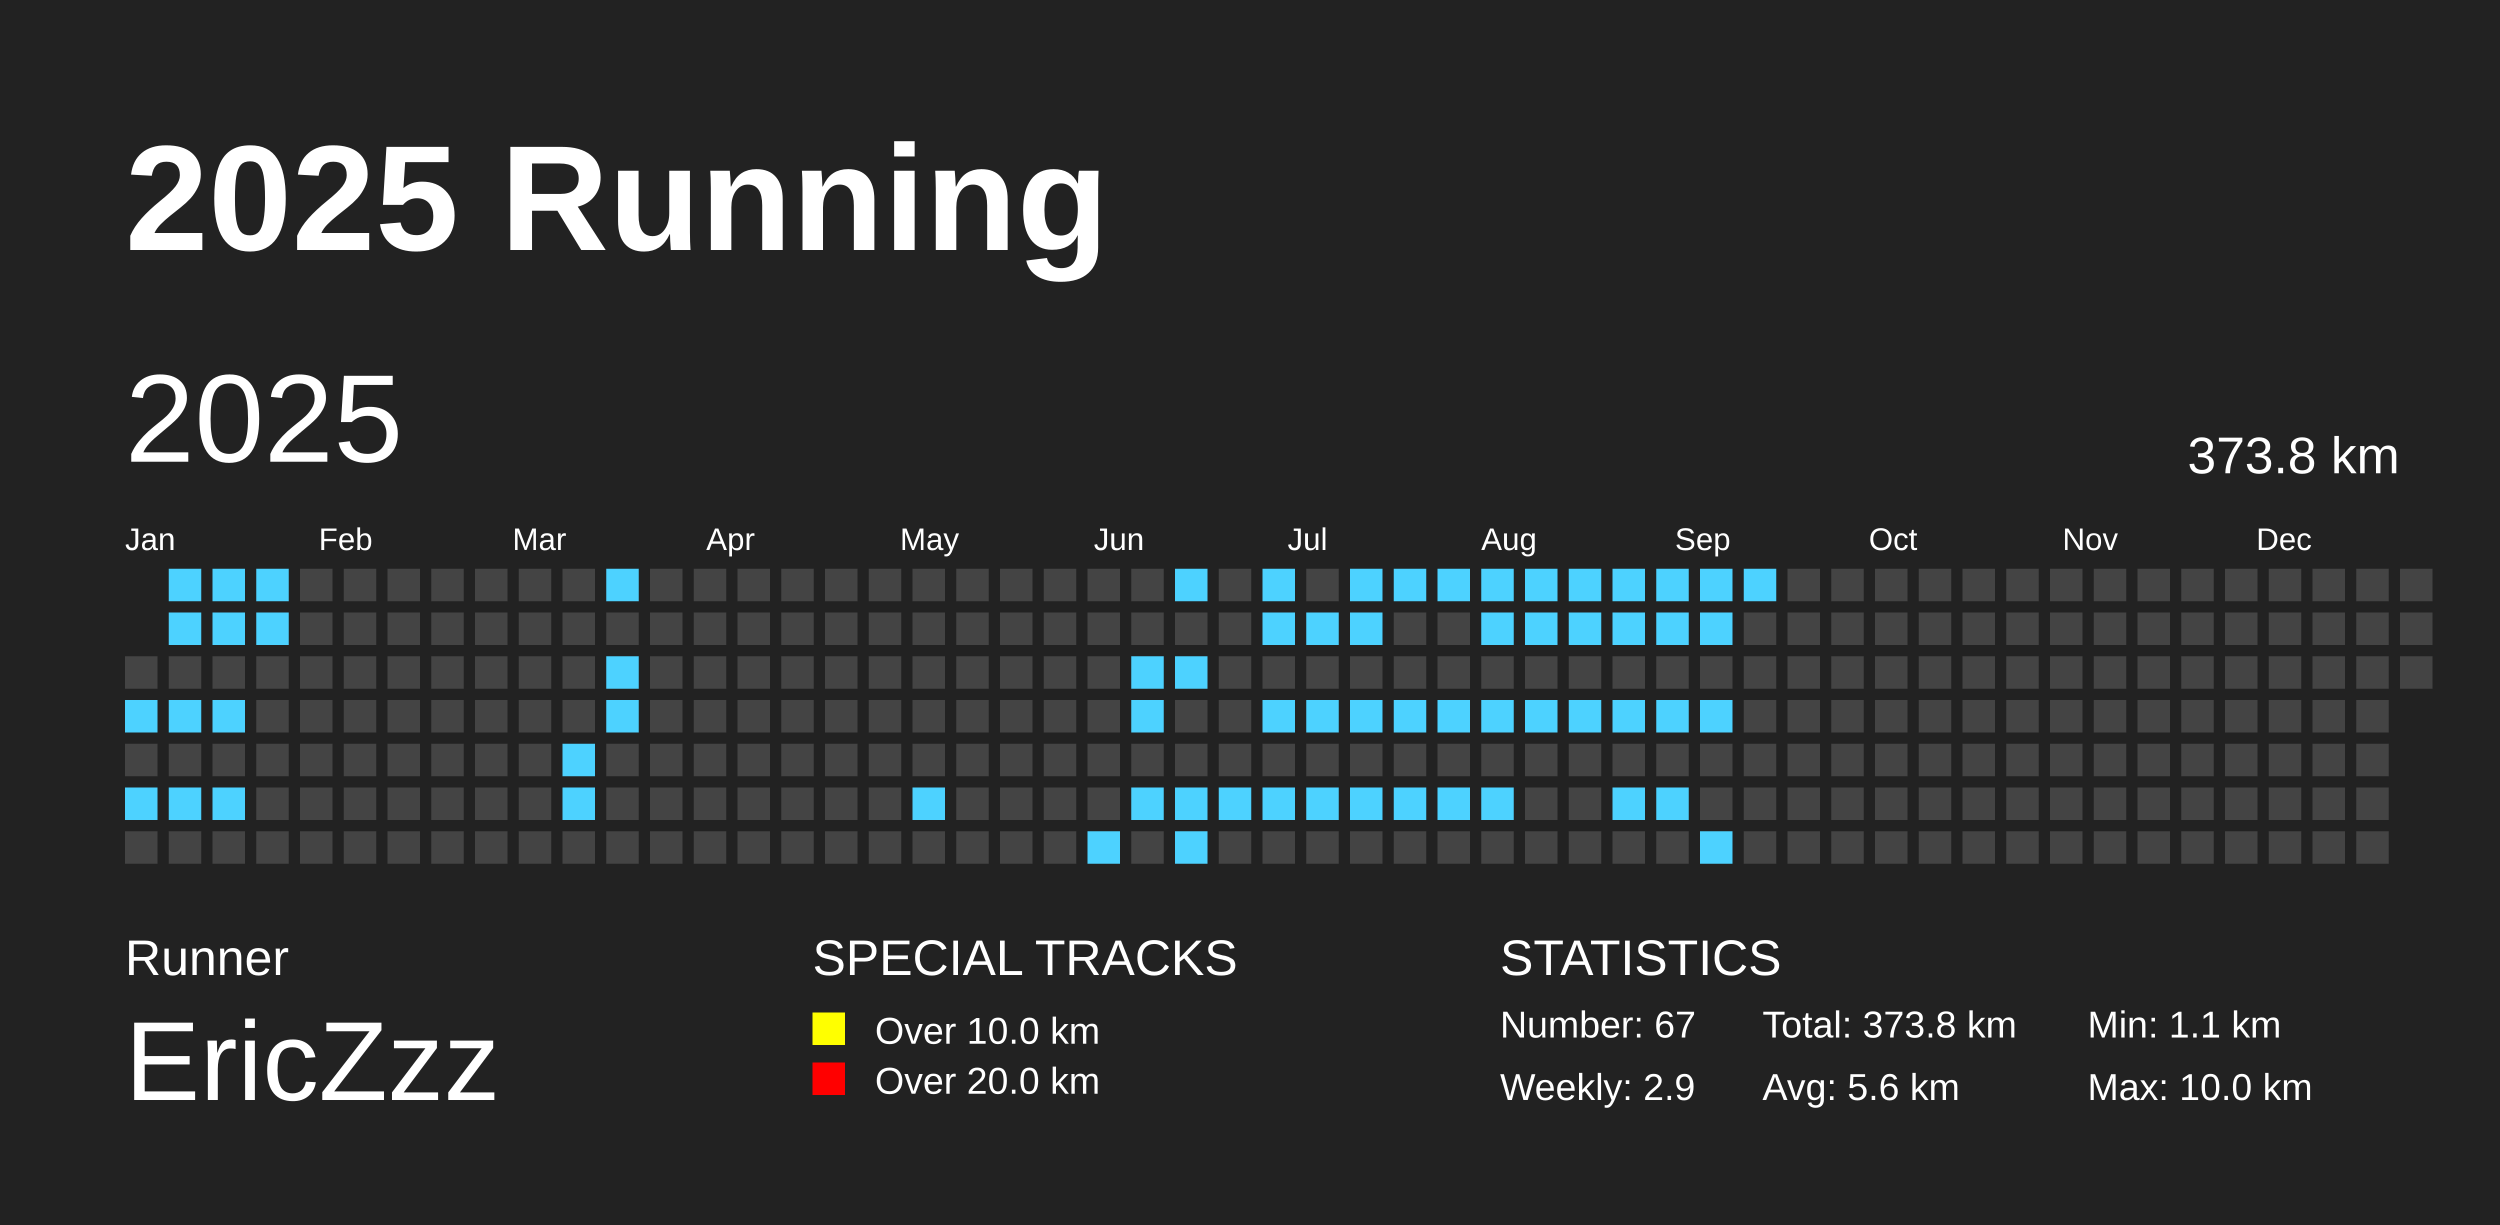
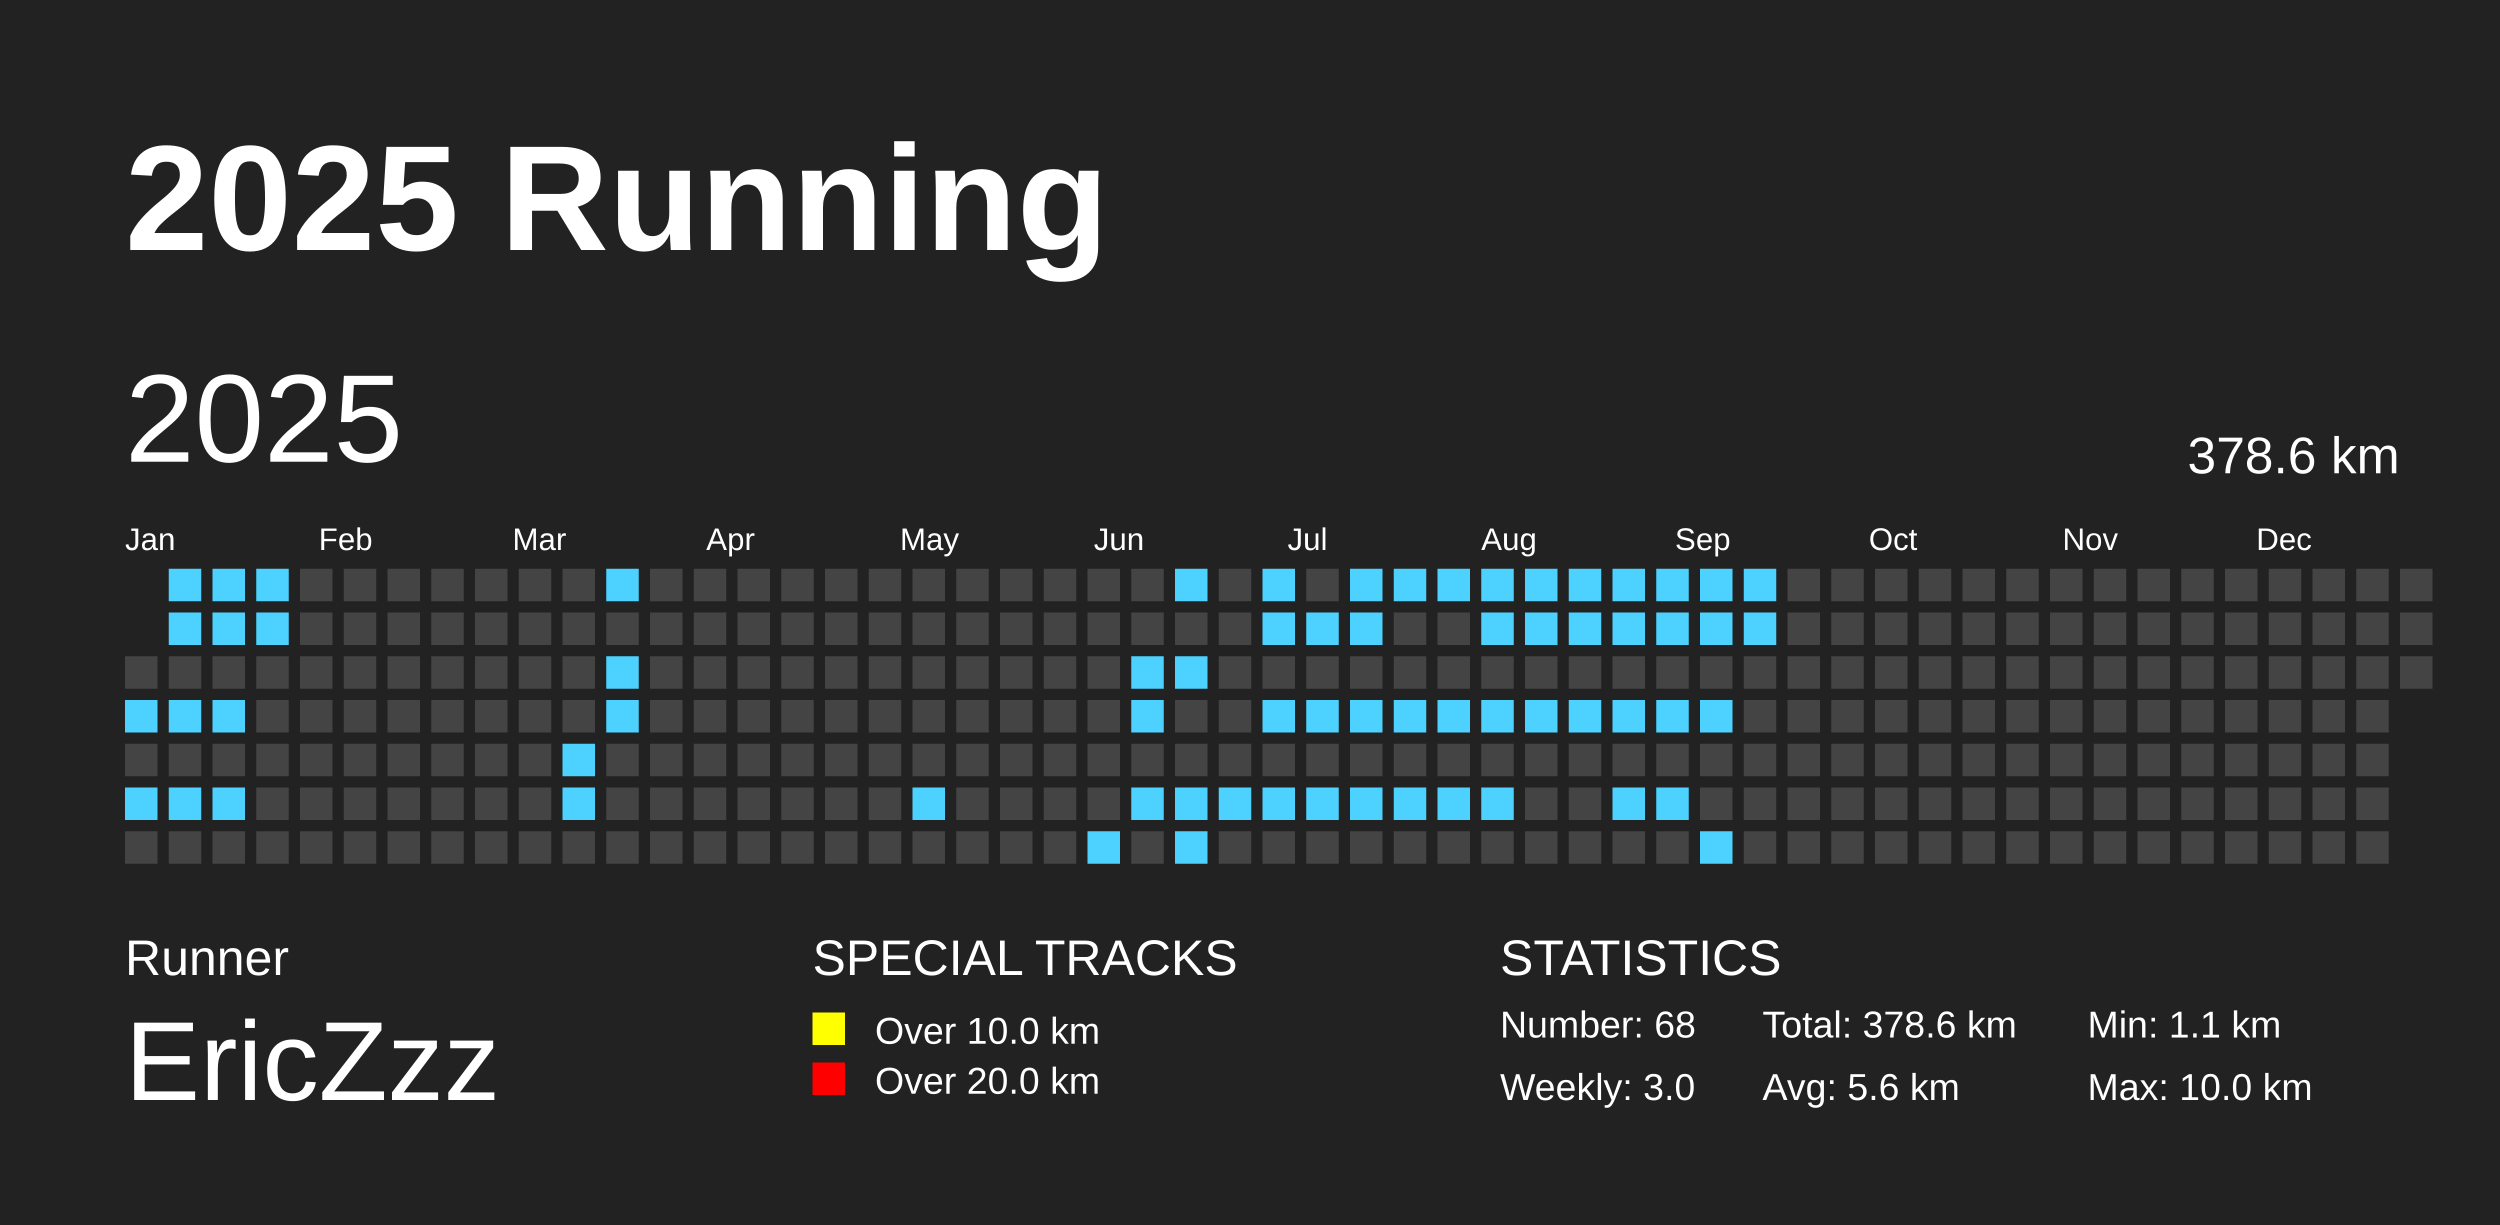
<svg xmlns="http://www.w3.org/2000/svg" baseProfile="full" height="98mm" version="1.1" viewBox="0,0,200,98" width="200mm">
  <defs />
  <rect fill="#222222" height="98" width="200" x="0" y="0" />
  <text fill="#FFFFFF" style="font-size:12px; font-family:Arial; font-weight:bold;" x="10" y="20">2025 Running</text>
  <text fill="#FFFFFF" style="font-size:4px; font-family:Arial" x="10" y="78">Runner</text>
  <text fill="#FFFFFF" style="font-size:9px; font-family:Arial" x="10" y="88">EricZzz</text>
  <text fill="#FFFFFF" style="font-size:4px; font-family:Arial" x="65" y="78">SPECIAL TRACKS</text>
  <rect fill="yellow" height="2.6" width="2.6" x="65" y="81" />
  <text fill="#FFFFFF" style="font-size:3px; font-family:Arial" x="70" y="83.5">Over 10.0 km</text>
  <rect fill="red" height="2.6" width="2.6" x="65" y="85" />
  <text fill="#FFFFFF" style="font-size:3px; font-family:Arial" x="70" y="87.5">Over 20.0 km</text>
  <text fill="#FFFFFF" style="font-size:4px; font-family:Arial" x="120" y="78">STATISTICS</text>
-   <text fill="#FFFFFF" style="font-size:3px; font-family:Arial" x="120" y="83">Number: 67</text>
-   <text fill="#FFFFFF" style="font-size:3px; font-family:Arial" x="120" y="88">Weekly: 2.9</text>
-   <text fill="#FFFFFF" style="font-size:3px; font-family:Arial" x="141" y="83">Total: 373.8 km</text>
+   <text fill="#FFFFFF" style="font-size:3px; font-family:Arial" x="120" y="83">Number: 68</text>
+   <text fill="#FFFFFF" style="font-size:3px; font-family:Arial" x="120" y="88">Weekly: 3.0</text>
+   <text fill="#FFFFFF" style="font-size:3px; font-family:Arial" x="141" y="83">Total: 378.6 km</text>
  <text fill="#FFFFFF" style="font-size:3px; font-family:Arial" x="141" y="88">Avg: 5.6 km</text>
  <text fill="#FFFFFF" style="font-size:3px; font-family:Arial" x="167" y="83">Min: 1.1 km</text>
  <text fill="#FFFFFF" style="font-size:3px; font-family:Arial" x="167" y="88">Max: 10.0 km</text>
  <text dominant-baseline="hanging" fill="#FFFFFF" style="font-size:10.0px; font-family:Arial;" x="10" y="30">2025</text>
-   <text dominant-baseline="hanging" fill="#FFFFFF" style="font-size:4.125px; font-family:Arial;" x="175" y="35">373.8 km</text>
+   <text dominant-baseline="hanging" fill="#FFFFFF" style="font-size:4.125px; font-family:Arial;" x="175" y="35">378.6 km</text>
  <text fill="#FFFFFF" style="font-size:2.5px; font-family:Arial" x="10.0" y="44">Jan</text>
  <text fill="#FFFFFF" style="font-size:2.5px; font-family:Arial" x="25.5" y="44">Feb</text>
  <text fill="#FFFFFF" style="font-size:2.5px; font-family:Arial" x="41.0" y="44">Mar</text>
  <text fill="#FFFFFF" style="font-size:2.5px; font-family:Arial" x="56.5" y="44">Apr</text>
  <text fill="#FFFFFF" style="font-size:2.5px; font-family:Arial" x="72.0" y="44">May</text>
  <text fill="#FFFFFF" style="font-size:2.5px; font-family:Arial" x="87.5" y="44">Jun</text>
  <text fill="#FFFFFF" style="font-size:2.5px; font-family:Arial" x="103.0" y="44">Jul</text>
  <text fill="#FFFFFF" style="font-size:2.5px; font-family:Arial" x="118.5" y="44">Aug</text>
  <text fill="#FFFFFF" style="font-size:2.5px; font-family:Arial" x="134.0" y="44">Sep</text>
  <text fill="#FFFFFF" style="font-size:2.5px; font-family:Arial" x="149.5" y="44">Oct</text>
  <text fill="#FFFFFF" style="font-size:2.5px; font-family:Arial" x="165.0" y="44">Nov</text>
  <text fill="#FFFFFF" style="font-size:2.5px; font-family:Arial" x="180.5" y="44">Dec</text>
  <rect fill="#444444" height="2.6" width="2.6" x="10.0" y="52.5" />
  <rect fill="#4DD2FF" height="2.6" width="2.6" x="10.0" y="56.0" />
  <rect fill="#444444" height="2.6" width="2.6" x="10.0" y="59.5" />
  <rect fill="#4DD2FF" height="2.6" width="2.6" x="10.0" y="63.0" />
  <rect fill="#444444" height="2.6" width="2.6" x="10.0" y="66.5" />
  <rect fill="#4DD2FF" height="2.6" width="2.6" x="13.5" y="45.5" />
  <rect fill="#4DD2FF" height="2.6" width="2.6" x="13.5" y="49.0" />
  <rect fill="#444444" height="2.6" width="2.6" x="13.5" y="52.5" />
  <rect fill="#4DD2FF" height="2.6" width="2.6" x="13.5" y="56.0" />
  <rect fill="#444444" height="2.6" width="2.6" x="13.5" y="59.5" />
  <rect fill="#4DD2FF" height="2.6" width="2.6" x="13.5" y="63.0" />
  <rect fill="#444444" height="2.6" width="2.6" x="13.5" y="66.5" />
  <rect fill="#4DD2FF" height="2.6" width="2.6" x="17.0" y="45.5" />
  <rect fill="#4DD2FF" height="2.6" width="2.6" x="17.0" y="49.0" />
  <rect fill="#444444" height="2.6" width="2.6" x="17.0" y="52.5" />
  <rect fill="#4DD2FF" height="2.6" width="2.6" x="17.0" y="56.0" />
  <rect fill="#444444" height="2.6" width="2.6" x="17.0" y="59.5" />
  <rect fill="#4DD2FF" height="2.6" width="2.6" x="17.0" y="63.0" />
  <rect fill="#444444" height="2.6" width="2.6" x="17.0" y="66.5" />
  <rect fill="#4DD2FF" height="2.6" width="2.6" x="20.5" y="45.5" />
  <rect fill="#4DD2FF" height="2.6" width="2.6" x="20.5" y="49.0" />
  <rect fill="#444444" height="2.6" width="2.6" x="20.5" y="52.5" />
  <rect fill="#444444" height="2.6" width="2.6" x="20.5" y="56.0" />
  <rect fill="#444444" height="2.6" width="2.6" x="20.5" y="59.5" />
  <rect fill="#444444" height="2.6" width="2.6" x="20.5" y="63.0" />
  <rect fill="#444444" height="2.6" width="2.6" x="20.5" y="66.5" />
  <rect fill="#444444" height="2.6" width="2.6" x="24.0" y="45.5" />
  <rect fill="#444444" height="2.6" width="2.6" x="24.0" y="49.0" />
  <rect fill="#444444" height="2.6" width="2.6" x="24.0" y="52.5" />
  <rect fill="#444444" height="2.6" width="2.6" x="24.0" y="56.0" />
  <rect fill="#444444" height="2.6" width="2.6" x="24.0" y="59.5" />
  <rect fill="#444444" height="2.6" width="2.6" x="24.0" y="63.0" />
  <rect fill="#444444" height="2.6" width="2.6" x="24.0" y="66.5" />
  <rect fill="#444444" height="2.6" width="2.6" x="27.5" y="45.5" />
  <rect fill="#444444" height="2.6" width="2.6" x="27.5" y="49.0" />
  <rect fill="#444444" height="2.6" width="2.6" x="27.5" y="52.5" />
  <rect fill="#444444" height="2.6" width="2.6" x="27.5" y="56.0" />
  <rect fill="#444444" height="2.6" width="2.6" x="27.5" y="59.5" />
  <rect fill="#444444" height="2.6" width="2.6" x="27.5" y="63.0" />
  <rect fill="#444444" height="2.6" width="2.6" x="27.5" y="66.5" />
  <rect fill="#444444" height="2.6" width="2.6" x="31.0" y="45.5" />
  <rect fill="#444444" height="2.6" width="2.6" x="31.0" y="49.0" />
  <rect fill="#444444" height="2.6" width="2.6" x="31.0" y="52.5" />
  <rect fill="#444444" height="2.6" width="2.6" x="31.0" y="56.0" />
  <rect fill="#444444" height="2.6" width="2.6" x="31.0" y="59.5" />
  <rect fill="#444444" height="2.6" width="2.6" x="31.0" y="63.0" />
  <rect fill="#444444" height="2.6" width="2.6" x="31.0" y="66.5" />
  <rect fill="#444444" height="2.6" width="2.6" x="34.5" y="45.5" />
  <rect fill="#444444" height="2.6" width="2.6" x="34.5" y="49.0" />
  <rect fill="#444444" height="2.6" width="2.6" x="34.5" y="52.5" />
  <rect fill="#444444" height="2.6" width="2.6" x="34.5" y="56.0" />
  <rect fill="#444444" height="2.6" width="2.6" x="34.5" y="59.5" />
  <rect fill="#444444" height="2.6" width="2.6" x="34.5" y="63.0" />
  <rect fill="#444444" height="2.6" width="2.6" x="34.5" y="66.5" />
  <rect fill="#444444" height="2.6" width="2.6" x="38.0" y="45.5" />
  <rect fill="#444444" height="2.6" width="2.6" x="38.0" y="49.0" />
  <rect fill="#444444" height="2.6" width="2.6" x="38.0" y="52.5" />
  <rect fill="#444444" height="2.6" width="2.6" x="38.0" y="56.0" />
  <rect fill="#444444" height="2.6" width="2.6" x="38.0" y="59.5" />
  <rect fill="#444444" height="2.6" width="2.6" x="38.0" y="63.0" />
  <rect fill="#444444" height="2.6" width="2.6" x="38.0" y="66.5" />
  <rect fill="#444444" height="2.6" width="2.6" x="41.5" y="45.5" />
  <rect fill="#444444" height="2.6" width="2.6" x="41.5" y="49.0" />
  <rect fill="#444444" height="2.6" width="2.6" x="41.5" y="52.5" />
  <rect fill="#444444" height="2.6" width="2.6" x="41.5" y="56.0" />
  <rect fill="#444444" height="2.6" width="2.6" x="41.5" y="59.5" />
  <rect fill="#444444" height="2.6" width="2.6" x="41.5" y="63.0" />
  <rect fill="#444444" height="2.6" width="2.6" x="41.5" y="66.5" />
  <rect fill="#444444" height="2.6" width="2.6" x="45.0" y="45.5" />
  <rect fill="#444444" height="2.6" width="2.6" x="45.0" y="49.0" />
  <rect fill="#444444" height="2.6" width="2.6" x="45.0" y="52.5" />
  <rect fill="#444444" height="2.6" width="2.6" x="45.0" y="56.0" />
  <rect fill="#4DD2FF" height="2.6" width="2.6" x="45.0" y="59.5" />
  <rect fill="#4DD2FF" height="2.6" width="2.6" x="45.0" y="63.0" />
  <rect fill="#444444" height="2.6" width="2.6" x="45.0" y="66.5" />
  <rect fill="#4DD2FF" height="2.6" width="2.6" x="48.5" y="45.5" />
  <rect fill="#444444" height="2.6" width="2.6" x="48.5" y="49.0" />
  <rect fill="#4DD2FF" height="2.6" width="2.6" x="48.5" y="52.5" />
  <rect fill="#4DD2FF" height="2.6" width="2.6" x="48.5" y="56.0" />
  <rect fill="#444444" height="2.6" width="2.6" x="48.5" y="59.5" />
  <rect fill="#444444" height="2.6" width="2.6" x="48.5" y="63.0" />
  <rect fill="#444444" height="2.6" width="2.6" x="48.5" y="66.5" />
  <rect fill="#444444" height="2.6" width="2.6" x="52.0" y="45.5" />
  <rect fill="#444444" height="2.6" width="2.6" x="52.0" y="49.0" />
  <rect fill="#444444" height="2.6" width="2.6" x="52.0" y="52.5" />
  <rect fill="#444444" height="2.6" width="2.6" x="52.0" y="56.0" />
  <rect fill="#444444" height="2.6" width="2.6" x="52.0" y="59.5" />
  <rect fill="#444444" height="2.6" width="2.6" x="52.0" y="63.0" />
  <rect fill="#444444" height="2.6" width="2.6" x="52.0" y="66.5" />
  <rect fill="#444444" height="2.6" width="2.6" x="55.5" y="45.5" />
  <rect fill="#444444" height="2.6" width="2.6" x="55.5" y="49.0" />
  <rect fill="#444444" height="2.6" width="2.6" x="55.5" y="52.5" />
  <rect fill="#444444" height="2.6" width="2.6" x="55.5" y="56.0" />
  <rect fill="#444444" height="2.6" width="2.6" x="55.5" y="59.5" />
  <rect fill="#444444" height="2.6" width="2.6" x="55.5" y="63.0" />
  <rect fill="#444444" height="2.6" width="2.6" x="55.5" y="66.5" />
  <rect fill="#444444" height="2.6" width="2.6" x="59.0" y="45.5" />
  <rect fill="#444444" height="2.6" width="2.6" x="59.0" y="49.0" />
  <rect fill="#444444" height="2.6" width="2.6" x="59.0" y="52.5" />
  <rect fill="#444444" height="2.6" width="2.6" x="59.0" y="56.0" />
  <rect fill="#444444" height="2.6" width="2.6" x="59.0" y="59.5" />
  <rect fill="#444444" height="2.6" width="2.6" x="59.0" y="63.0" />
  <rect fill="#444444" height="2.6" width="2.6" x="59.0" y="66.5" />
  <rect fill="#444444" height="2.6" width="2.6" x="62.5" y="45.5" />
  <rect fill="#444444" height="2.6" width="2.6" x="62.5" y="49.0" />
  <rect fill="#444444" height="2.6" width="2.6" x="62.5" y="52.5" />
  <rect fill="#444444" height="2.6" width="2.6" x="62.5" y="56.0" />
  <rect fill="#444444" height="2.6" width="2.6" x="62.5" y="59.5" />
  <rect fill="#444444" height="2.6" width="2.6" x="62.5" y="63.0" />
  <rect fill="#444444" height="2.6" width="2.6" x="62.5" y="66.5" />
  <rect fill="#444444" height="2.6" width="2.6" x="66.0" y="45.5" />
  <rect fill="#444444" height="2.6" width="2.6" x="66.0" y="49.0" />
  <rect fill="#444444" height="2.6" width="2.6" x="66.0" y="52.5" />
  <rect fill="#444444" height="2.6" width="2.6" x="66.0" y="56.0" />
  <rect fill="#444444" height="2.6" width="2.6" x="66.0" y="59.5" />
  <rect fill="#444444" height="2.6" width="2.6" x="66.0" y="63.0" />
  <rect fill="#444444" height="2.6" width="2.6" x="66.0" y="66.5" />
  <rect fill="#444444" height="2.6" width="2.6" x="69.5" y="45.5" />
  <rect fill="#444444" height="2.6" width="2.6" x="69.5" y="49.0" />
  <rect fill="#444444" height="2.6" width="2.6" x="69.5" y="52.5" />
  <rect fill="#444444" height="2.6" width="2.6" x="69.5" y="56.0" />
  <rect fill="#444444" height="2.6" width="2.6" x="69.5" y="59.5" />
  <rect fill="#444444" height="2.6" width="2.6" x="69.5" y="63.0" />
  <rect fill="#444444" height="2.6" width="2.6" x="69.5" y="66.5" />
  <rect fill="#444444" height="2.6" width="2.6" x="73.0" y="45.5" />
  <rect fill="#444444" height="2.6" width="2.6" x="73.0" y="49.0" />
  <rect fill="#444444" height="2.6" width="2.6" x="73.0" y="52.5" />
  <rect fill="#444444" height="2.6" width="2.6" x="73.0" y="56.0" />
  <rect fill="#444444" height="2.6" width="2.6" x="73.0" y="59.5" />
  <rect fill="#4DD2FF" height="2.6" width="2.6" x="73.0" y="63.0" />
  <rect fill="#444444" height="2.6" width="2.6" x="73.0" y="66.5" />
  <rect fill="#444444" height="2.6" width="2.6" x="76.5" y="45.5" />
  <rect fill="#444444" height="2.6" width="2.6" x="76.5" y="49.0" />
  <rect fill="#444444" height="2.6" width="2.6" x="76.5" y="52.5" />
  <rect fill="#444444" height="2.6" width="2.6" x="76.5" y="56.0" />
  <rect fill="#444444" height="2.6" width="2.6" x="76.5" y="59.5" />
  <rect fill="#444444" height="2.6" width="2.6" x="76.5" y="63.0" />
  <rect fill="#444444" height="2.6" width="2.6" x="76.5" y="66.5" />
  <rect fill="#444444" height="2.6" width="2.6" x="80.0" y="45.5" />
  <rect fill="#444444" height="2.6" width="2.6" x="80.0" y="49.0" />
  <rect fill="#444444" height="2.6" width="2.6" x="80.0" y="52.5" />
  <rect fill="#444444" height="2.6" width="2.6" x="80.0" y="56.0" />
  <rect fill="#444444" height="2.6" width="2.6" x="80.0" y="59.5" />
  <rect fill="#444444" height="2.6" width="2.6" x="80.0" y="63.0" />
  <rect fill="#444444" height="2.6" width="2.6" x="80.0" y="66.5" />
  <rect fill="#444444" height="2.6" width="2.6" x="83.5" y="45.5" />
  <rect fill="#444444" height="2.6" width="2.6" x="83.5" y="49.0" />
  <rect fill="#444444" height="2.6" width="2.6" x="83.5" y="52.5" />
  <rect fill="#444444" height="2.6" width="2.6" x="83.5" y="56.0" />
  <rect fill="#444444" height="2.6" width="2.6" x="83.5" y="59.5" />
  <rect fill="#444444" height="2.6" width="2.6" x="83.5" y="63.0" />
  <rect fill="#444444" height="2.6" width="2.6" x="83.5" y="66.5" />
  <rect fill="#444444" height="2.6" width="2.6" x="87.0" y="45.5" />
  <rect fill="#444444" height="2.6" width="2.6" x="87.0" y="49.0" />
  <rect fill="#444444" height="2.6" width="2.6" x="87.0" y="52.5" />
  <rect fill="#444444" height="2.6" width="2.6" x="87.0" y="56.0" />
  <rect fill="#444444" height="2.6" width="2.6" x="87.0" y="59.5" />
  <rect fill="#444444" height="2.6" width="2.6" x="87.0" y="63.0" />
  <rect fill="#4DD2FF" height="2.6" width="2.6" x="87.0" y="66.5" />
  <rect fill="#444444" height="2.6" width="2.6" x="90.5" y="45.5" />
  <rect fill="#444444" height="2.6" width="2.6" x="90.5" y="49.0" />
  <rect fill="#4DD2FF" height="2.6" width="2.6" x="90.5" y="52.5" />
  <rect fill="#4DD2FF" height="2.6" width="2.6" x="90.5" y="56.0" />
  <rect fill="#444444" height="2.6" width="2.6" x="90.5" y="59.5" />
  <rect fill="#4DD2FF" height="2.6" width="2.6" x="90.5" y="63.0" />
  <rect fill="#444444" height="2.6" width="2.6" x="90.5" y="66.5" />
  <rect fill="#4DD2FF" height="2.6" width="2.6" x="94.0" y="45.5" />
  <rect fill="#444444" height="2.6" width="2.6" x="94.0" y="49.0" />
  <rect fill="#4DD2FF" height="2.6" width="2.6" x="94.0" y="52.5" />
  <rect fill="#444444" height="2.6" width="2.6" x="94.0" y="56.0" />
  <rect fill="#444444" height="2.6" width="2.6" x="94.0" y="59.5" />
  <rect fill="#4DD2FF" height="2.6" width="2.6" x="94.0" y="63.0" />
  <rect fill="#4DD2FF" height="2.6" width="2.6" x="94.0" y="66.5" />
  <rect fill="#444444" height="2.6" width="2.6" x="97.5" y="45.5" />
  <rect fill="#444444" height="2.6" width="2.6" x="97.5" y="49.0" />
  <rect fill="#444444" height="2.6" width="2.6" x="97.5" y="52.5" />
  <rect fill="#444444" height="2.6" width="2.6" x="97.5" y="56.0" />
  <rect fill="#444444" height="2.6" width="2.6" x="97.5" y="59.5" />
  <rect fill="#4DD2FF" height="2.6" width="2.6" x="97.5" y="63.0" />
  <rect fill="#444444" height="2.6" width="2.6" x="97.5" y="66.5" />
  <rect fill="#4DD2FF" height="2.6" width="2.6" x="101.0" y="45.5" />
  <rect fill="#4DD2FF" height="2.6" width="2.6" x="101.0" y="49.0" />
  <rect fill="#444444" height="2.6" width="2.6" x="101.0" y="52.5" />
  <rect fill="#4DD2FF" height="2.6" width="2.6" x="101.0" y="56.0" />
  <rect fill="#444444" height="2.6" width="2.6" x="101.0" y="59.5" />
  <rect fill="#4DD2FF" height="2.6" width="2.6" x="101.0" y="63.0" />
  <rect fill="#444444" height="2.6" width="2.6" x="101.0" y="66.5" />
  <rect fill="#444444" height="2.6" width="2.6" x="104.5" y="45.5" />
  <rect fill="#4DD2FF" height="2.6" width="2.6" x="104.5" y="49.0" />
  <rect fill="#444444" height="2.6" width="2.6" x="104.5" y="52.5" />
  <rect fill="#4DD2FF" height="2.6" width="2.6" x="104.5" y="56.0" />
  <rect fill="#444444" height="2.6" width="2.6" x="104.5" y="59.5" />
  <rect fill="#4DD2FF" height="2.6" width="2.6" x="104.5" y="63.0" />
  <rect fill="#444444" height="2.6" width="2.6" x="104.5" y="66.5" />
  <rect fill="#4DD2FF" height="2.6" width="2.6" x="108.0" y="45.5" />
  <rect fill="#4DD2FF" height="2.6" width="2.6" x="108.0" y="49.0" />
  <rect fill="#444444" height="2.6" width="2.6" x="108.0" y="52.5" />
  <rect fill="#4DD2FF" height="2.6" width="2.6" x="108.0" y="56.0" />
  <rect fill="#444444" height="2.6" width="2.6" x="108.0" y="59.5" />
  <rect fill="#4DD2FF" height="2.6" width="2.6" x="108.0" y="63.0" />
  <rect fill="#444444" height="2.6" width="2.6" x="108.0" y="66.5" />
  <rect fill="#4DD2FF" height="2.6" width="2.6" x="111.5" y="45.5" />
  <rect fill="#444444" height="2.6" width="2.6" x="111.5" y="49.0" />
  <rect fill="#444444" height="2.6" width="2.6" x="111.5" y="52.5" />
  <rect fill="#4DD2FF" height="2.6" width="2.6" x="111.5" y="56.0" />
  <rect fill="#444444" height="2.6" width="2.6" x="111.5" y="59.5" />
  <rect fill="#4DD2FF" height="2.6" width="2.6" x="111.5" y="63.0" />
  <rect fill="#444444" height="2.6" width="2.6" x="111.5" y="66.5" />
  <rect fill="#4DD2FF" height="2.6" width="2.6" x="115.0" y="45.5" />
  <rect fill="#444444" height="2.6" width="2.6" x="115.0" y="49.0" />
  <rect fill="#444444" height="2.6" width="2.6" x="115.0" y="52.5" />
  <rect fill="#4DD2FF" height="2.6" width="2.6" x="115.0" y="56.0" />
  <rect fill="#444444" height="2.6" width="2.6" x="115.0" y="59.5" />
  <rect fill="#4DD2FF" height="2.6" width="2.6" x="115.0" y="63.0" />
  <rect fill="#444444" height="2.6" width="2.6" x="115.0" y="66.5" />
  <rect fill="#4DD2FF" height="2.6" width="2.6" x="118.5" y="45.5" />
  <rect fill="#4DD2FF" height="2.6" width="2.6" x="118.5" y="49.0" />
  <rect fill="#444444" height="2.6" width="2.6" x="118.5" y="52.5" />
  <rect fill="#4DD2FF" height="2.6" width="2.6" x="118.5" y="56.0" />
  <rect fill="#444444" height="2.6" width="2.6" x="118.5" y="59.5" />
  <rect fill="#4DD2FF" height="2.6" width="2.6" x="118.5" y="63.0" />
  <rect fill="#444444" height="2.6" width="2.6" x="118.5" y="66.5" />
  <rect fill="#4DD2FF" height="2.6" width="2.6" x="122.0" y="45.5" />
  <rect fill="#4DD2FF" height="2.6" width="2.6" x="122.0" y="49.0" />
  <rect fill="#444444" height="2.6" width="2.6" x="122.0" y="52.5" />
  <rect fill="#4DD2FF" height="2.6" width="2.6" x="122.0" y="56.0" />
  <rect fill="#444444" height="2.6" width="2.6" x="122.0" y="59.5" />
  <rect fill="#444444" height="2.6" width="2.6" x="122.0" y="63.0" />
  <rect fill="#444444" height="2.6" width="2.6" x="122.0" y="66.5" />
  <rect fill="#4DD2FF" height="2.6" width="2.6" x="125.5" y="45.5" />
  <rect fill="#4DD2FF" height="2.6" width="2.6" x="125.5" y="49.0" />
  <rect fill="#444444" height="2.6" width="2.6" x="125.5" y="52.5" />
  <rect fill="#4DD2FF" height="2.6" width="2.6" x="125.5" y="56.0" />
  <rect fill="#444444" height="2.6" width="2.6" x="125.5" y="59.5" />
  <rect fill="#444444" height="2.6" width="2.6" x="125.5" y="63.0" />
  <rect fill="#444444" height="2.6" width="2.6" x="125.5" y="66.5" />
  <rect fill="#4DD2FF" height="2.6" width="2.6" x="129.0" y="45.5" />
  <rect fill="#4DD2FF" height="2.6" width="2.6" x="129.0" y="49.0" />
  <rect fill="#444444" height="2.6" width="2.6" x="129.0" y="52.5" />
  <rect fill="#4DD2FF" height="2.6" width="2.6" x="129.0" y="56.0" />
  <rect fill="#444444" height="2.6" width="2.6" x="129.0" y="59.5" />
  <rect fill="#4DD2FF" height="2.6" width="2.6" x="129.0" y="63.0" />
  <rect fill="#444444" height="2.6" width="2.6" x="129.0" y="66.5" />
  <rect fill="#4DD2FF" height="2.6" width="2.6" x="132.5" y="45.5" />
  <rect fill="#4DD2FF" height="2.6" width="2.6" x="132.5" y="49.0" />
  <rect fill="#444444" height="2.6" width="2.6" x="132.5" y="52.5" />
  <rect fill="#4DD2FF" height="2.6" width="2.6" x="132.5" y="56.0" />
  <rect fill="#444444" height="2.6" width="2.6" x="132.5" y="59.5" />
  <rect fill="#4DD2FF" height="2.6" width="2.6" x="132.5" y="63.0" />
  <rect fill="#444444" height="2.6" width="2.6" x="132.5" y="66.5" />
  <rect fill="#4DD2FF" height="2.6" width="2.6" x="136.0" y="45.5" />
  <rect fill="#4DD2FF" height="2.6" width="2.6" x="136.0" y="49.0" />
  <rect fill="#444444" height="2.6" width="2.6" x="136.0" y="52.5" />
  <rect fill="#4DD2FF" height="2.6" width="2.6" x="136.0" y="56.0" />
  <rect fill="#444444" height="2.6" width="2.6" x="136.0" y="59.5" />
  <rect fill="#444444" height="2.6" width="2.6" x="136.0" y="63.0" />
  <rect fill="#4DD2FF" height="2.6" width="2.6" x="136.0" y="66.5" />
  <rect fill="#4DD2FF" height="2.6" width="2.6" x="139.5" y="45.5" />
-   <rect fill="#444444" height="2.6" width="2.6" x="139.5" y="49.0" />
+   <rect fill="#4DD2FF" height="2.6" width="2.6" x="139.5" y="49.0" />
  <rect fill="#444444" height="2.6" width="2.6" x="139.5" y="52.5" />
  <rect fill="#444444" height="2.6" width="2.6" x="139.5" y="56.0" />
  <rect fill="#444444" height="2.6" width="2.6" x="139.5" y="59.5" />
  <rect fill="#444444" height="2.6" width="2.6" x="139.5" y="63.0" />
  <rect fill="#444444" height="2.6" width="2.6" x="139.5" y="66.5" />
  <rect fill="#444444" height="2.6" width="2.6" x="143.0" y="45.5" />
  <rect fill="#444444" height="2.6" width="2.6" x="143.0" y="49.0" />
  <rect fill="#444444" height="2.6" width="2.6" x="143.0" y="52.5" />
  <rect fill="#444444" height="2.6" width="2.6" x="143.0" y="56.0" />
  <rect fill="#444444" height="2.6" width="2.6" x="143.0" y="59.5" />
  <rect fill="#444444" height="2.6" width="2.6" x="143.0" y="63.0" />
  <rect fill="#444444" height="2.6" width="2.6" x="143.0" y="66.5" />
  <rect fill="#444444" height="2.6" width="2.6" x="146.5" y="45.5" />
  <rect fill="#444444" height="2.6" width="2.6" x="146.5" y="49.0" />
  <rect fill="#444444" height="2.6" width="2.6" x="146.5" y="52.5" />
  <rect fill="#444444" height="2.6" width="2.6" x="146.5" y="56.0" />
  <rect fill="#444444" height="2.6" width="2.6" x="146.5" y="59.5" />
  <rect fill="#444444" height="2.6" width="2.6" x="146.5" y="63.0" />
  <rect fill="#444444" height="2.6" width="2.6" x="146.5" y="66.5" />
  <rect fill="#444444" height="2.6" width="2.6" x="150.0" y="45.5" />
  <rect fill="#444444" height="2.6" width="2.6" x="150.0" y="49.0" />
  <rect fill="#444444" height="2.6" width="2.6" x="150.0" y="52.5" />
  <rect fill="#444444" height="2.6" width="2.6" x="150.0" y="56.0" />
  <rect fill="#444444" height="2.6" width="2.6" x="150.0" y="59.5" />
  <rect fill="#444444" height="2.6" width="2.6" x="150.0" y="63.0" />
  <rect fill="#444444" height="2.6" width="2.6" x="150.0" y="66.5" />
  <rect fill="#444444" height="2.6" width="2.6" x="153.5" y="45.5" />
  <rect fill="#444444" height="2.6" width="2.6" x="153.5" y="49.0" />
  <rect fill="#444444" height="2.6" width="2.6" x="153.5" y="52.5" />
  <rect fill="#444444" height="2.6" width="2.6" x="153.5" y="56.0" />
  <rect fill="#444444" height="2.6" width="2.6" x="153.5" y="59.5" />
  <rect fill="#444444" height="2.6" width="2.6" x="153.5" y="63.0" />
  <rect fill="#444444" height="2.6" width="2.6" x="153.5" y="66.5" />
  <rect fill="#444444" height="2.6" width="2.6" x="157.0" y="45.5" />
  <rect fill="#444444" height="2.6" width="2.6" x="157.0" y="49.0" />
  <rect fill="#444444" height="2.6" width="2.6" x="157.0" y="52.5" />
  <rect fill="#444444" height="2.6" width="2.6" x="157.0" y="56.0" />
  <rect fill="#444444" height="2.6" width="2.6" x="157.0" y="59.5" />
  <rect fill="#444444" height="2.6" width="2.6" x="157.0" y="63.0" />
  <rect fill="#444444" height="2.6" width="2.6" x="157.0" y="66.5" />
  <rect fill="#444444" height="2.6" width="2.6" x="160.5" y="45.5" />
  <rect fill="#444444" height="2.6" width="2.6" x="160.5" y="49.0" />
  <rect fill="#444444" height="2.6" width="2.6" x="160.5" y="52.5" />
  <rect fill="#444444" height="2.6" width="2.6" x="160.5" y="56.0" />
  <rect fill="#444444" height="2.6" width="2.6" x="160.5" y="59.5" />
  <rect fill="#444444" height="2.6" width="2.6" x="160.5" y="63.0" />
  <rect fill="#444444" height="2.6" width="2.6" x="160.5" y="66.5" />
  <rect fill="#444444" height="2.6" width="2.6" x="164.0" y="45.5" />
  <rect fill="#444444" height="2.6" width="2.6" x="164.0" y="49.0" />
  <rect fill="#444444" height="2.6" width="2.6" x="164.0" y="52.5" />
  <rect fill="#444444" height="2.6" width="2.6" x="164.0" y="56.0" />
  <rect fill="#444444" height="2.6" width="2.6" x="164.0" y="59.5" />
  <rect fill="#444444" height="2.6" width="2.6" x="164.0" y="63.0" />
  <rect fill="#444444" height="2.6" width="2.6" x="164.0" y="66.5" />
  <rect fill="#444444" height="2.6" width="2.6" x="167.5" y="45.5" />
  <rect fill="#444444" height="2.6" width="2.6" x="167.5" y="49.0" />
  <rect fill="#444444" height="2.6" width="2.6" x="167.5" y="52.5" />
  <rect fill="#444444" height="2.6" width="2.6" x="167.5" y="56.0" />
  <rect fill="#444444" height="2.6" width="2.6" x="167.5" y="59.5" />
  <rect fill="#444444" height="2.6" width="2.6" x="167.5" y="63.0" />
  <rect fill="#444444" height="2.6" width="2.6" x="167.5" y="66.5" />
  <rect fill="#444444" height="2.6" width="2.6" x="171.0" y="45.5" />
  <rect fill="#444444" height="2.6" width="2.6" x="171.0" y="49.0" />
  <rect fill="#444444" height="2.6" width="2.6" x="171.0" y="52.5" />
  <rect fill="#444444" height="2.6" width="2.6" x="171.0" y="56.0" />
  <rect fill="#444444" height="2.6" width="2.6" x="171.0" y="59.5" />
  <rect fill="#444444" height="2.6" width="2.6" x="171.0" y="63.0" />
  <rect fill="#444444" height="2.6" width="2.6" x="171.0" y="66.5" />
  <rect fill="#444444" height="2.6" width="2.6" x="174.5" y="45.5" />
  <rect fill="#444444" height="2.6" width="2.6" x="174.5" y="49.0" />
  <rect fill="#444444" height="2.6" width="2.6" x="174.5" y="52.5" />
  <rect fill="#444444" height="2.6" width="2.6" x="174.5" y="56.0" />
  <rect fill="#444444" height="2.6" width="2.6" x="174.5" y="59.5" />
  <rect fill="#444444" height="2.6" width="2.6" x="174.5" y="63.0" />
  <rect fill="#444444" height="2.6" width="2.6" x="174.5" y="66.5" />
  <rect fill="#444444" height="2.6" width="2.6" x="178.0" y="45.5" />
  <rect fill="#444444" height="2.6" width="2.6" x="178.0" y="49.0" />
  <rect fill="#444444" height="2.6" width="2.6" x="178.0" y="52.5" />
  <rect fill="#444444" height="2.6" width="2.6" x="178.0" y="56.0" />
  <rect fill="#444444" height="2.6" width="2.6" x="178.0" y="59.5" />
  <rect fill="#444444" height="2.6" width="2.6" x="178.0" y="63.0" />
  <rect fill="#444444" height="2.6" width="2.6" x="178.0" y="66.5" />
  <rect fill="#444444" height="2.6" width="2.6" x="181.5" y="45.5" />
  <rect fill="#444444" height="2.6" width="2.6" x="181.5" y="49.0" />
  <rect fill="#444444" height="2.6" width="2.6" x="181.5" y="52.5" />
  <rect fill="#444444" height="2.6" width="2.6" x="181.5" y="56.0" />
  <rect fill="#444444" height="2.6" width="2.6" x="181.5" y="59.5" />
  <rect fill="#444444" height="2.6" width="2.6" x="181.5" y="63.0" />
  <rect fill="#444444" height="2.6" width="2.6" x="181.5" y="66.5" />
  <rect fill="#444444" height="2.6" width="2.6" x="185.0" y="45.5" />
  <rect fill="#444444" height="2.6" width="2.6" x="185.0" y="49.0" />
  <rect fill="#444444" height="2.6" width="2.6" x="185.0" y="52.5" />
  <rect fill="#444444" height="2.6" width="2.6" x="185.0" y="56.0" />
  <rect fill="#444444" height="2.6" width="2.6" x="185.0" y="59.5" />
  <rect fill="#444444" height="2.6" width="2.6" x="185.0" y="63.0" />
  <rect fill="#444444" height="2.6" width="2.6" x="185.0" y="66.5" />
  <rect fill="#444444" height="2.6" width="2.6" x="188.5" y="45.5" />
  <rect fill="#444444" height="2.6" width="2.6" x="188.5" y="49.0" />
  <rect fill="#444444" height="2.6" width="2.6" x="188.5" y="52.5" />
  <rect fill="#444444" height="2.6" width="2.6" x="188.5" y="56.0" />
  <rect fill="#444444" height="2.6" width="2.6" x="188.5" y="59.5" />
  <rect fill="#444444" height="2.6" width="2.6" x="188.5" y="63.0" />
  <rect fill="#444444" height="2.6" width="2.6" x="188.5" y="66.5" />
  <rect fill="#444444" height="2.6" width="2.6" x="192.0" y="45.5" />
  <rect fill="#444444" height="2.6" width="2.6" x="192.0" y="49.0" />
  <rect fill="#444444" height="2.6" width="2.6" x="192.0" y="52.5" />
</svg>
